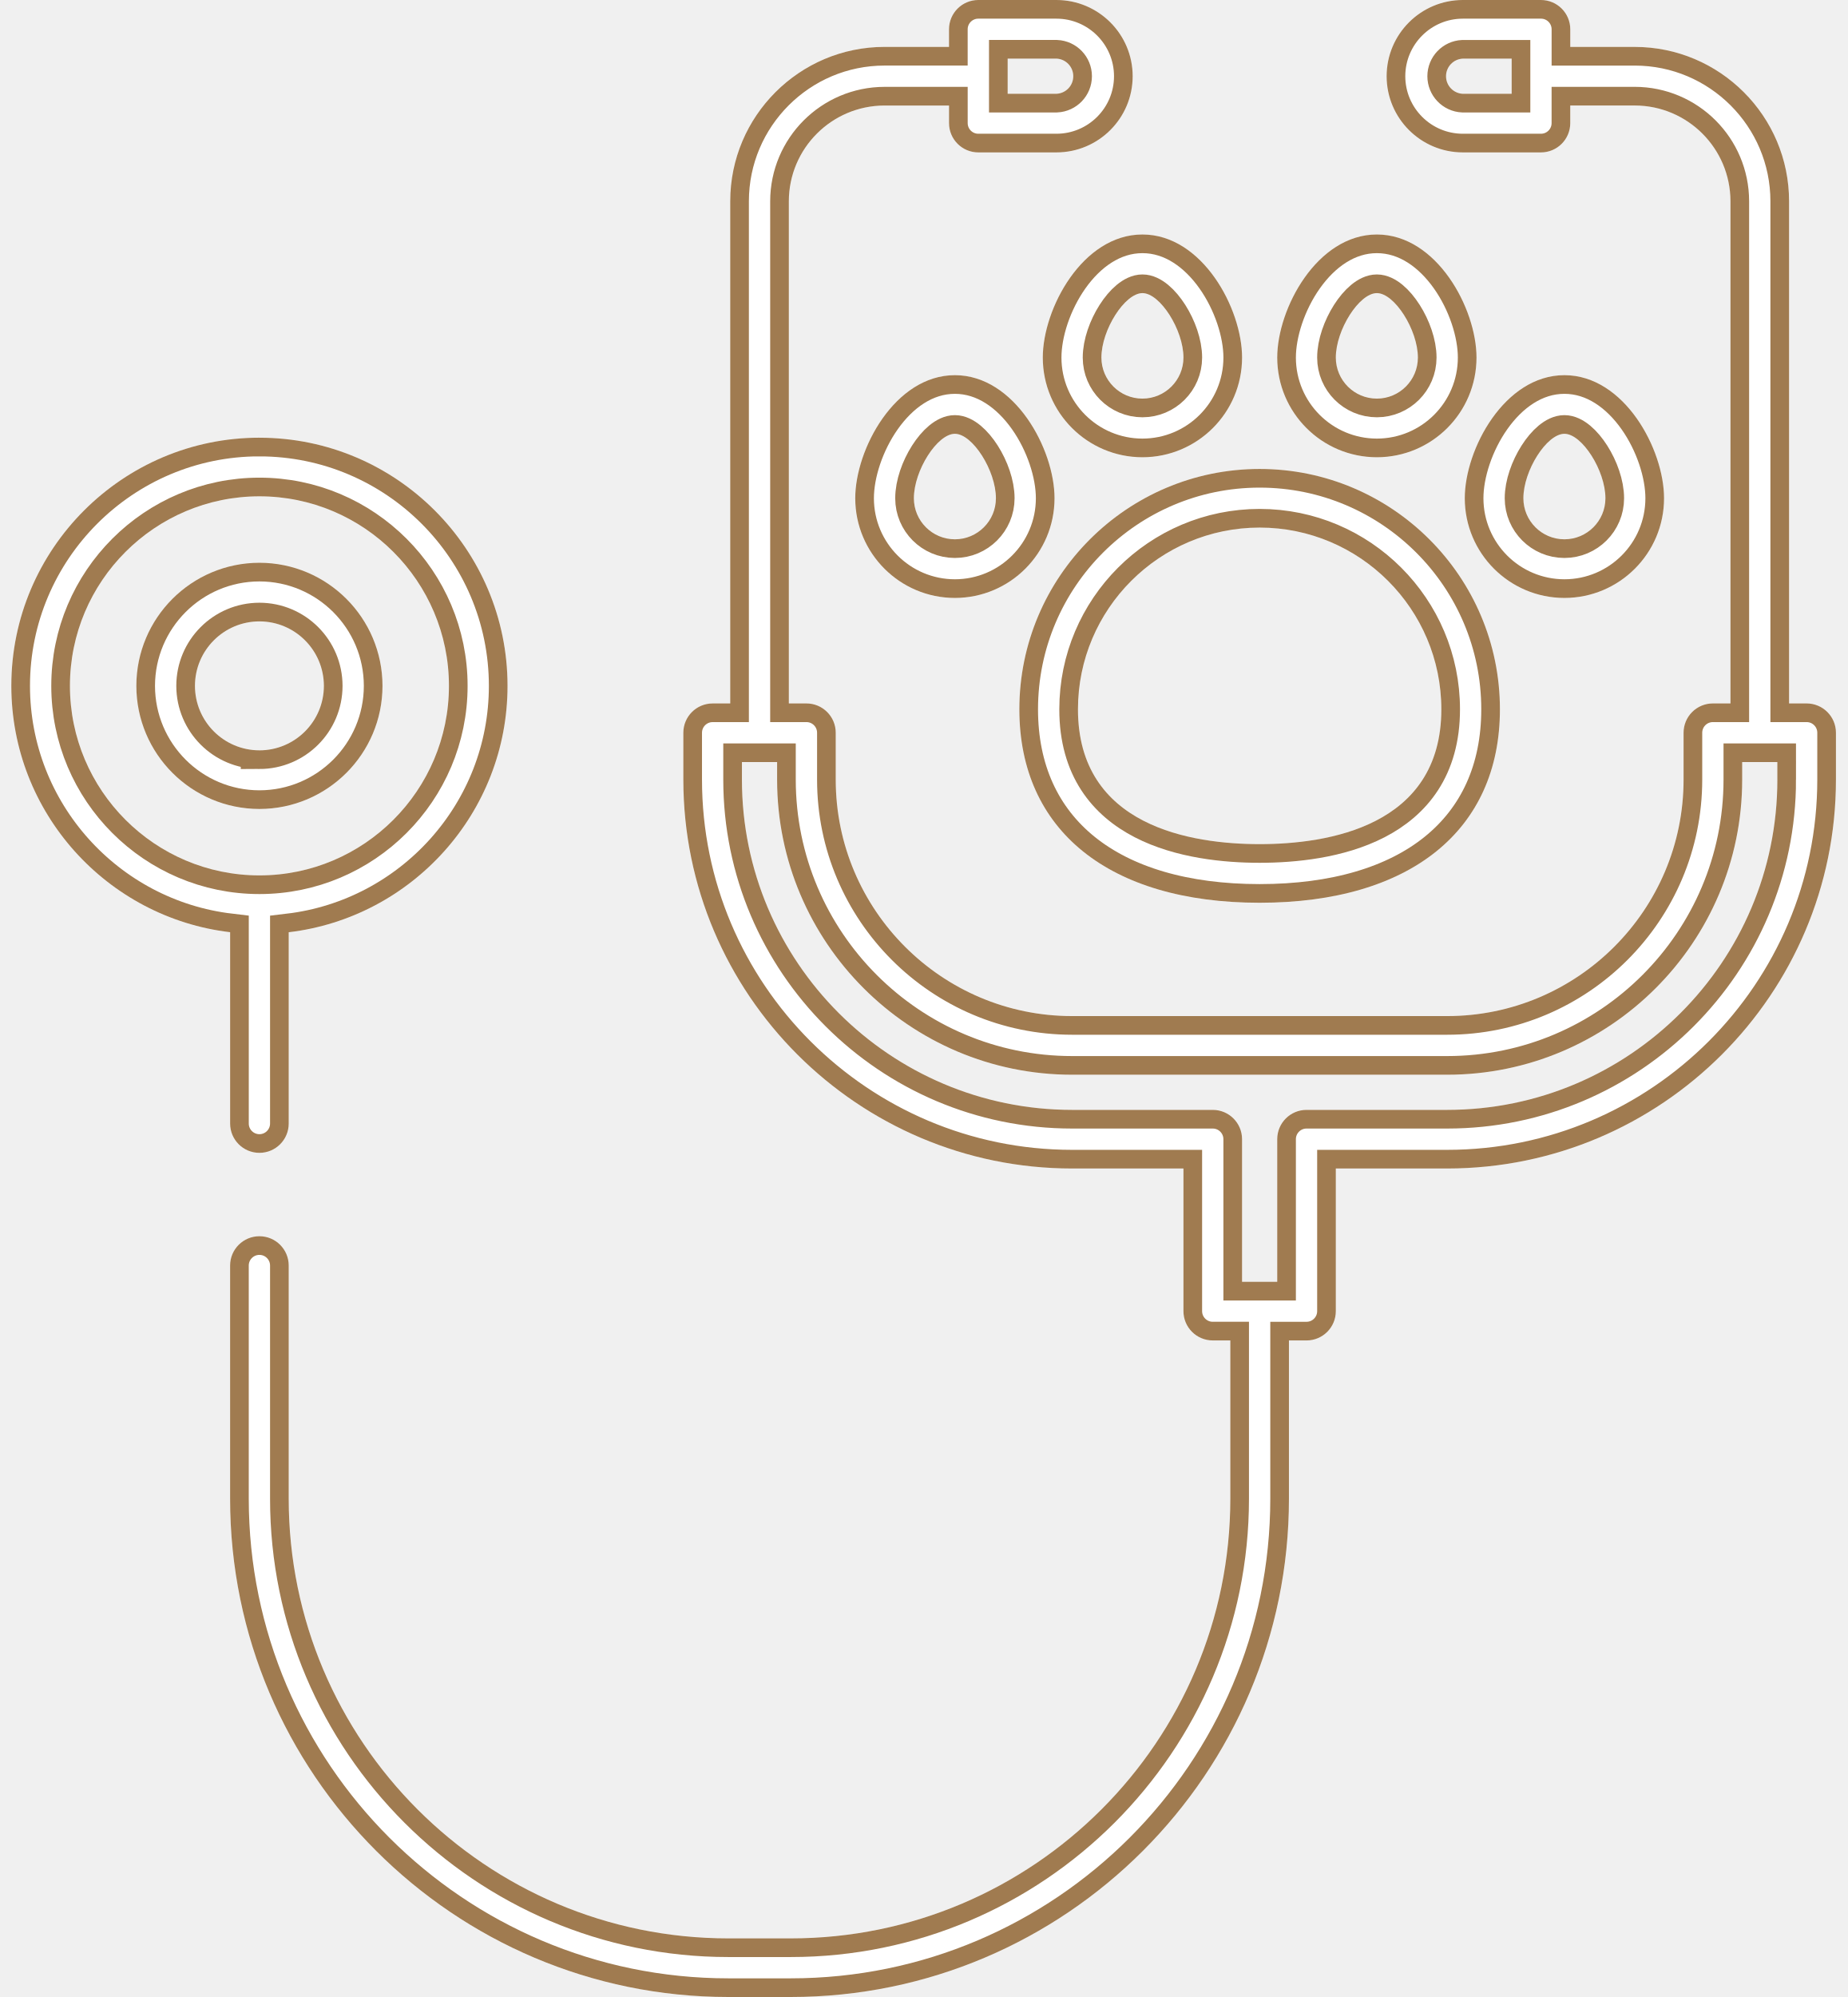
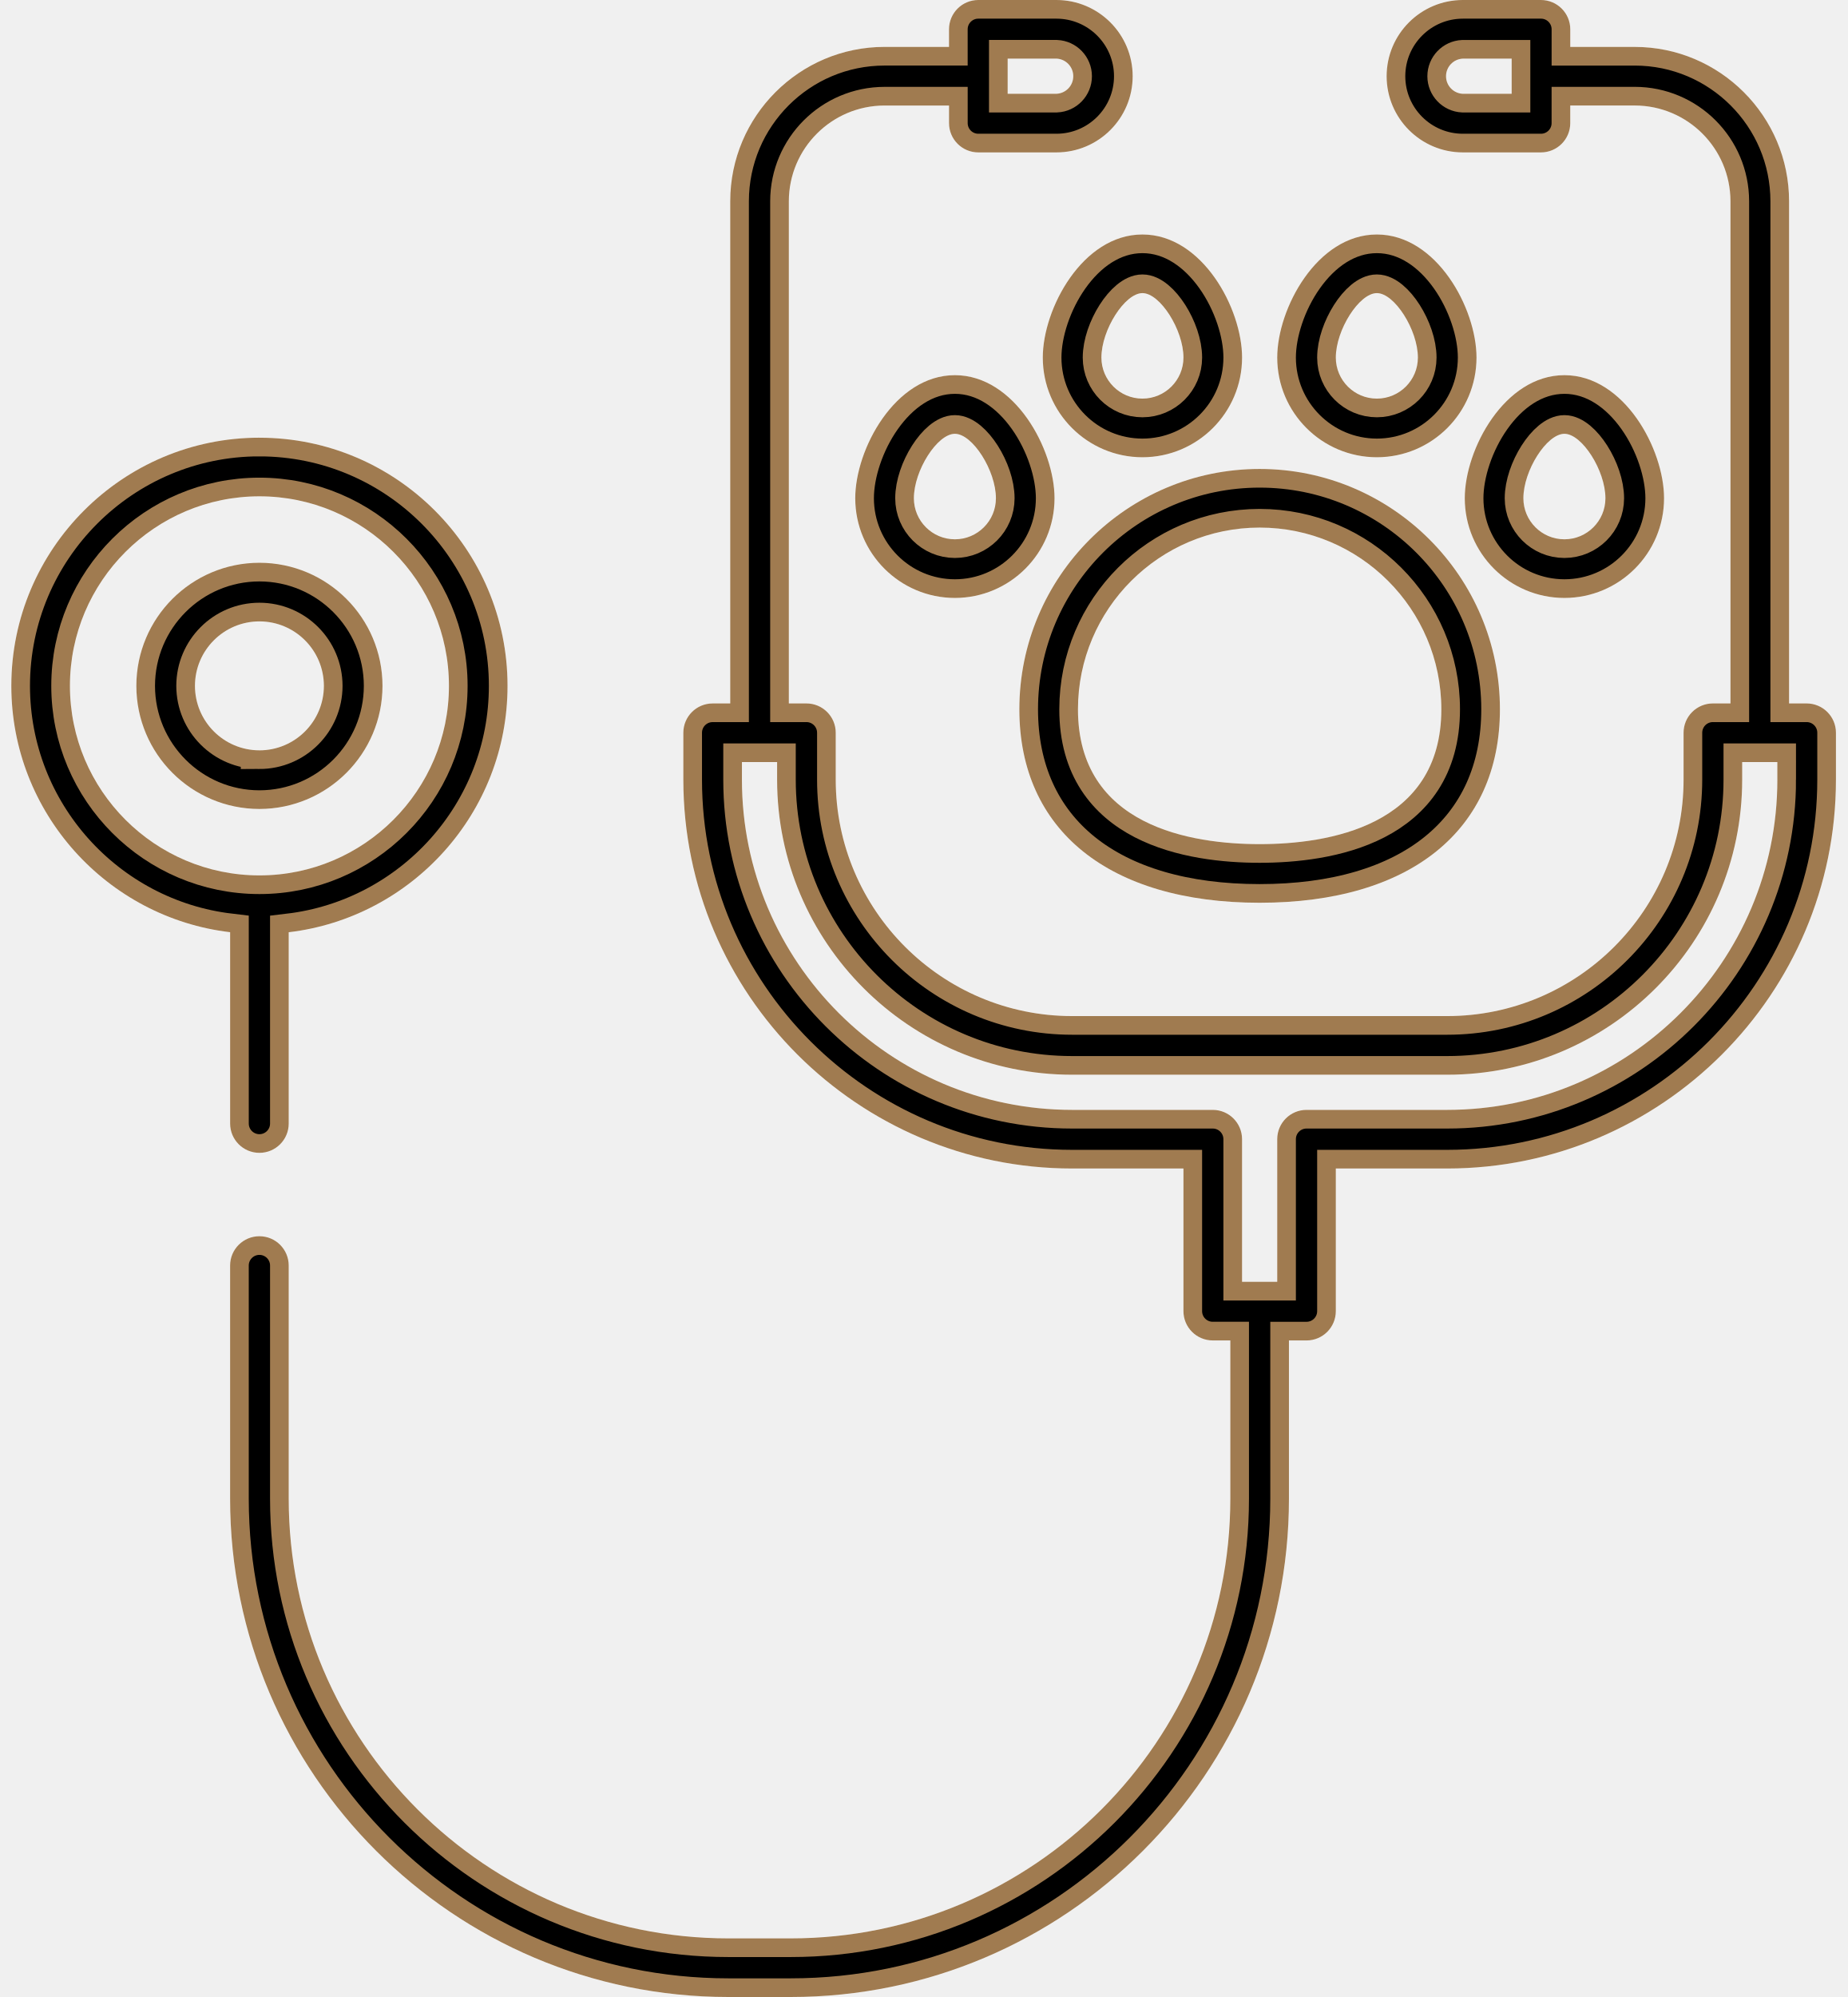
- <svg xmlns="http://www.w3.org/2000/svg" width="99" height="107" fill="none">
+ <svg xmlns="http://www.w3.org/2000/svg" width="99" height="107">
  <mask id="a" fill="#fff">
    <path d="M13.903 23.452C6.571 23.452.607 29.417.607 36.748c0 6.8 5.132 12.421 11.726 13.2V60.2a1.57 1.57 0 003.14 0V49.95c6.595-.78 11.727-6.4 11.727-13.2 0-7.332-5.965-13.297-13.297-13.297zm0 23.452c-5.6 0-10.155-4.556-10.155-10.156 0-5.6 4.555-10.155 10.155-10.155S24.06 31.149 24.06 36.748c0 5.6-4.556 10.156-10.156 10.156z" />
    <path d="M13.903 30.153a6.604 6.604 0 00-6.596 6.596 6.604 6.604 0 006.596 6.596 6.604 6.604 0 006.596-6.596 6.604 6.604 0 00-6.596-6.596zm0 10.05a3.459 3.459 0 01-3.455-3.454 3.459 3.459 0 013.455-3.455 3.459 3.459 0 013.455 3.455 3.459 3.459 0 01-3.455 3.455zm82.92-2.513h-.942V10.785c0-4.56-3.71-8.271-8.271-8.271h-3.455V1.57A1.57 1.57 0 0082.585 0h-4.189a4.088 4.088 0 00-4.083 4.083 4.088 4.088 0 004.083 4.083h4.188a1.57 1.57 0 001.57-1.57v-.943h3.456a5.136 5.136 0 015.13 5.13V37.69h-.942a1.57 1.57 0 00-1.571 1.571v2.513c0 6.985-5.683 12.668-12.668 12.668H57.457c-6.985 0-12.668-5.683-12.668-12.668V39.26a1.57 1.57 0 00-1.57-1.57h-.943V10.784a5.136 5.136 0 015.13-5.13h3.455v.942c0 .867.703 1.57 1.57 1.57h4.188a4.088 4.088 0 004.084-4.083A4.088 4.088 0 0056.618 0H52.43a1.57 1.57 0 00-1.57 1.57v.943h-3.455c-4.56 0-8.27 3.71-8.27 8.27v26.908h-.943a1.57 1.57 0 00-1.57 1.57v2.513c0 11.488 9.346 20.835 20.834 20.835h5.968v7.642c0 .868.703 1.57 1.57 1.57h.942v8.481c0 12.99-10.567 23.557-23.556 23.557h-3.35c-12.99 0-23.557-10.567-23.557-23.557V67.808a1.57 1.57 0 00-3.141 0v12.494C12.333 95.023 24.309 107 39.03 107h3.35c14.721 0 26.698-11.977 26.698-26.698v-8.48h.942a1.57 1.57 0 001.57-1.57v-7.643h5.968c11.488 0 20.835-9.347 20.835-20.835V39.26c0-.867-.704-1.57-1.571-1.57zM81.013 5.026h-2.617a.943.943 0 010-1.884h2.618v1.884zm-27.01-1.885h2.617a.943.943 0 010 1.884h-2.617V3.141zm41.25 38.633c0 9.756-7.937 17.694-17.693 17.694h-7.54a1.57 1.57 0 00-1.57 1.57v7.643h-1.885v-7.643a1.57 1.57 0 00-1.57-1.57h-7.539c-9.756 0-17.694-7.938-17.694-17.694v-.942h1.885v.942c0 8.717 7.092 15.81 15.81 15.81h20.101c8.718 0 15.81-7.093 15.81-15.81v-.942h1.884v.942z" />
    <path d="M67.508 25.127c-7.1 0-12.878 5.777-12.878 12.878 0 6.49 4.814 10.365 12.878 10.365s12.877-3.875 12.877-10.365c0-7.1-5.776-12.878-12.877-12.878zm0 20.102c-3.636 0-9.737-.939-9.737-7.224 0-5.369 4.368-9.737 9.737-9.737s9.737 4.368 9.737 9.737c0 6.285-6.1 7.224-9.737 7.224zm-6.282-32.665c-3.21 0-5.34 3.97-5.34 6.596a5.345 5.345 0 005.34 5.34 5.345 5.345 0 005.34-5.34c0-2.626-2.13-6.596-5.34-6.596zm0 8.794a2.201 2.201 0 01-2.199-2.198c0-1.486 1.254-3.455 2.2-3.455.944 0 2.198 1.97 2.198 3.455a2.202 2.202 0 01-2.199 2.198zm12.564-8.794c-3.21 0-5.34 3.97-5.34 6.596a5.345 5.345 0 005.34 5.34 5.345 5.345 0 005.34-5.34c0-2.626-2.13-6.596-5.34-6.596zm0 8.794a2.201 2.201 0 01-2.2-2.198c0-1.486 1.254-3.455 2.2-3.455.945 0 2.198 1.97 2.198 3.455a2.201 2.201 0 01-2.198 2.198zm10.05-1.256c-3.21 0-5.339 3.97-5.339 6.596a5.345 5.345 0 005.34 5.34 5.345 5.345 0 005.34-5.34c0-2.626-2.13-6.596-5.34-6.596zm0 8.794a2.201 2.201 0 01-2.198-2.198c0-1.486 1.253-3.455 2.199-3.455.945 0 2.198 1.97 2.198 3.455a2.201 2.201 0 01-2.198 2.198zm-32.665-8.794c-3.21 0-5.34 3.97-5.34 6.596a5.345 5.345 0 005.34 5.34 5.345 5.345 0 005.34-5.34c0-2.626-2.13-6.596-5.34-6.596zm0 8.794a2.201 2.201 0 01-2.198-2.198c0-1.486 1.253-3.455 2.198-3.455.946 0 2.199 1.97 2.199 3.455a2.201 2.201 0 01-2.199 2.198z" />
  </mask>
  <path d="M13.903 23.452C6.571 23.452.607 29.417.607 36.748c0 6.8 5.132 12.421 11.726 13.2V60.2a1.57 1.57 0 003.14 0V49.95c6.595-.78 11.727-6.4 11.727-13.2 0-7.332-5.965-13.297-13.297-13.297zm0 23.452c-5.6 0-10.155-4.556-10.155-10.156 0-5.6 4.555-10.155 10.155-10.155S24.06 31.149 24.06 36.748c0 5.6-4.556 10.156-10.156 10.156z" fill="#fff" />
  <path d="M13.903 30.153a6.604 6.604 0 00-6.596 6.596 6.604 6.604 0 006.596 6.596 6.604 6.604 0 006.596-6.596 6.604 6.604 0 00-6.596-6.596zm0 10.05a3.459 3.459 0 01-3.455-3.454 3.459 3.459 0 013.455-3.455 3.459 3.459 0 013.455 3.455 3.459 3.459 0 01-3.455 3.455zm82.92-2.513h-.942V10.785c0-4.56-3.71-8.271-8.271-8.271h-3.455V1.57A1.57 1.57 0 0082.585 0h-4.189a4.088 4.088 0 00-4.083 4.083 4.088 4.088 0 004.083 4.083h4.188a1.57 1.57 0 001.57-1.57v-.943h3.456a5.136 5.136 0 015.13 5.13V37.69h-.942a1.57 1.57 0 00-1.571 1.571v2.513c0 6.985-5.683 12.668-12.668 12.668H57.457c-6.985 0-12.668-5.683-12.668-12.668V39.26a1.57 1.57 0 00-1.57-1.57h-.943V10.784a5.136 5.136 0 015.13-5.13h3.455v.942c0 .867.703 1.57 1.57 1.57h4.188a4.088 4.088 0 004.084-4.083A4.088 4.088 0 0056.618 0H52.43a1.57 1.57 0 00-1.57 1.57v.943h-3.455c-4.56 0-8.27 3.71-8.27 8.27v26.908h-.943a1.57 1.57 0 00-1.57 1.57v2.513c0 11.488 9.346 20.835 20.834 20.835h5.968v7.642c0 .868.703 1.57 1.57 1.57h.942v8.481c0 12.99-10.567 23.557-23.556 23.557h-3.35c-12.99 0-23.557-10.567-23.557-23.557V67.808a1.57 1.57 0 00-3.141 0v12.494C12.333 95.023 24.309 107 39.03 107h3.35c14.721 0 26.698-11.977 26.698-26.698v-8.48h.942a1.57 1.57 0 001.57-1.57v-7.643h5.968c11.488 0 20.835-9.347 20.835-20.835V39.26c0-.867-.704-1.57-1.571-1.57zM81.013 5.026h-2.617a.943.943 0 010-1.884h2.618v1.884zm-27.01-1.885h2.617a.943.943 0 010 1.884h-2.617V3.141zm41.25 38.633c0 9.756-7.937 17.694-17.693 17.694h-7.54a1.57 1.57 0 00-1.57 1.57v7.643h-1.885v-7.643a1.57 1.57 0 00-1.57-1.57h-7.539c-9.756 0-17.694-7.938-17.694-17.694v-.942h1.885v.942c0 8.717 7.092 15.81 15.81 15.81h20.101c8.718 0 15.81-7.093 15.81-15.81v-.942h1.884v.942z" fill="#fff" />
  <path d="M67.508 25.127c-7.1 0-12.878 5.777-12.878 12.878 0 6.49 4.814 10.365 12.878 10.365s12.877-3.875 12.877-10.365c0-7.1-5.776-12.878-12.877-12.878zm0 20.102c-3.636 0-9.737-.939-9.737-7.224 0-5.369 4.368-9.737 9.737-9.737s9.737 4.368 9.737 9.737c0 6.285-6.1 7.224-9.737 7.224zm-6.282-32.665c-3.21 0-5.34 3.97-5.34 6.596a5.345 5.345 0 005.34 5.34 5.345 5.345 0 005.34-5.34c0-2.626-2.13-6.596-5.34-6.596zm0 8.794a2.201 2.201 0 01-2.199-2.198c0-1.486 1.254-3.455 2.2-3.455.944 0 2.198 1.97 2.198 3.455a2.202 2.202 0 01-2.199 2.198zm12.564-8.794c-3.21 0-5.34 3.97-5.34 6.596a5.345 5.345 0 005.34 5.34 5.345 5.345 0 005.34-5.34c0-2.626-2.13-6.596-5.34-6.596zm0 8.794a2.201 2.201 0 01-2.2-2.198c0-1.486 1.254-3.455 2.2-3.455.945 0 2.198 1.97 2.198 3.455a2.201 2.201 0 01-2.198 2.198zm10.05-1.256c-3.21 0-5.339 3.97-5.339 6.596a5.345 5.345 0 005.34 5.34 5.345 5.345 0 005.34-5.34c0-2.626-2.13-6.596-5.34-6.596zm0 8.794a2.201 2.201 0 01-2.198-2.198c0-1.486 1.253-3.455 2.199-3.455.945 0 2.198 1.97 2.198 3.455a2.201 2.201 0 01-2.198 2.198zm-32.665-8.794c-3.21 0-5.34 3.97-5.34 6.596a5.345 5.345 0 005.34 5.34 5.345 5.345 0 005.34-5.34c0-2.626-2.13-6.596-5.34-6.596zm0 8.794a2.201 2.201 0 01-2.198-2.198c0-1.486 1.253-3.455 2.198-3.455.946 0 2.199 1.97 2.199 3.455a2.201 2.201 0 01-2.199 2.198z" fill="#fff" />
  <path d="M13.903 23.452C6.571 23.452.607 29.417.607 36.748c0 6.8 5.132 12.421 11.726 13.2V60.2a1.57 1.57 0 003.14 0V49.95c6.595-.78 11.727-6.4 11.727-13.2 0-7.332-5.965-13.297-13.297-13.297zm0 23.452c-5.6 0-10.155-4.556-10.155-10.156 0-5.6 4.555-10.155 10.155-10.155S24.06 31.149 24.06 36.748c0 5.6-4.556 10.156-10.156 10.156z" stroke="#A07B50" stroke-width="2" mask="url(#a)" />
  <path d="M13.903 30.153a6.604 6.604 0 00-6.596 6.596 6.604 6.604 0 006.596 6.596 6.604 6.604 0 006.596-6.596 6.604 6.604 0 00-6.596-6.596zm0 10.05a3.459 3.459 0 01-3.455-3.454 3.459 3.459 0 013.455-3.455 3.459 3.459 0 013.455 3.455 3.459 3.459 0 01-3.455 3.455zm82.92-2.513h-.942V10.785c0-4.56-3.71-8.271-8.271-8.271h-3.455V1.57A1.57 1.57 0 0082.585 0h-4.189a4.088 4.088 0 00-4.083 4.083 4.088 4.088 0 004.083 4.083h4.188a1.57 1.57 0 001.57-1.57v-.943h3.456a5.136 5.136 0 015.13 5.13V37.69h-.942a1.57 1.57 0 00-1.571 1.571v2.513c0 6.985-5.683 12.668-12.668 12.668H57.457c-6.985 0-12.668-5.683-12.668-12.668V39.26a1.57 1.57 0 00-1.57-1.57h-.943V10.784a5.136 5.136 0 015.13-5.13h3.455v.942c0 .867.703 1.57 1.57 1.57h4.188a4.088 4.088 0 004.084-4.083A4.088 4.088 0 0056.618 0H52.43a1.57 1.57 0 00-1.57 1.57v.943h-3.455c-4.56 0-8.27 3.71-8.27 8.27v26.908h-.943a1.57 1.57 0 00-1.57 1.57v2.513c0 11.488 9.346 20.835 20.834 20.835h5.968v7.642c0 .868.703 1.57 1.57 1.57h.942v8.481c0 12.99-10.567 23.557-23.556 23.557h-3.35c-12.99 0-23.557-10.567-23.557-23.557V67.808a1.57 1.57 0 00-3.141 0v12.494C12.333 95.023 24.309 107 39.03 107h3.35c14.721 0 26.698-11.977 26.698-26.698v-8.48h.942a1.57 1.57 0 001.57-1.57v-7.643h5.968c11.488 0 20.835-9.347 20.835-20.835V39.26c0-.867-.704-1.57-1.571-1.57zM81.013 5.026h-2.617a.943.943 0 010-1.884h2.618v1.884zm-27.01-1.885h2.617a.943.943 0 010 1.884h-2.617V3.141zm41.25 38.633c0 9.756-7.937 17.694-17.693 17.694h-7.54a1.57 1.57 0 00-1.57 1.57v7.643h-1.885v-7.643a1.57 1.57 0 00-1.57-1.57h-7.539c-9.756 0-17.694-7.938-17.694-17.694v-.942h1.885v.942c0 8.717 7.092 15.81 15.81 15.81h20.101c8.718 0 15.81-7.093 15.81-15.81v-.942h1.884v.942z" stroke="#A07B50" stroke-width="2" mask="url(#a)" />
  <path d="M67.508 25.127c-7.1 0-12.878 5.777-12.878 12.878 0 6.49 4.814 10.365 12.878 10.365s12.877-3.875 12.877-10.365c0-7.1-5.776-12.878-12.877-12.878zm0 20.102c-3.636 0-9.737-.939-9.737-7.224 0-5.369 4.368-9.737 9.737-9.737s9.737 4.368 9.737 9.737c0 6.285-6.1 7.224-9.737 7.224zm-6.282-32.665c-3.21 0-5.34 3.97-5.34 6.596a5.345 5.345 0 005.34 5.34 5.345 5.345 0 005.34-5.34c0-2.626-2.13-6.596-5.34-6.596zm0 8.794a2.201 2.201 0 01-2.199-2.198c0-1.486 1.254-3.455 2.2-3.455.944 0 2.198 1.97 2.198 3.455a2.202 2.202 0 01-2.199 2.198zm12.564-8.794c-3.21 0-5.34 3.97-5.34 6.596a5.345 5.345 0 005.34 5.34 5.345 5.345 0 005.34-5.34c0-2.626-2.13-6.596-5.34-6.596zm0 8.794a2.201 2.201 0 01-2.2-2.198c0-1.486 1.254-3.455 2.2-3.455.945 0 2.198 1.97 2.198 3.455a2.201 2.201 0 01-2.198 2.198zm10.05-1.256c-3.21 0-5.339 3.97-5.339 6.596a5.345 5.345 0 005.34 5.34 5.345 5.345 0 005.34-5.34c0-2.626-2.13-6.596-5.34-6.596zm0 8.794a2.201 2.201 0 01-2.198-2.198c0-1.486 1.253-3.455 2.199-3.455.945 0 2.198 1.97 2.198 3.455a2.201 2.201 0 01-2.198 2.198zm-32.665-8.794c-3.21 0-5.34 3.97-5.34 6.596a5.345 5.345 0 005.34 5.34 5.345 5.345 0 005.34-5.34c0-2.626-2.13-6.596-5.34-6.596zm0 8.794a2.201 2.201 0 01-2.198-2.198c0-1.486 1.253-3.455 2.198-3.455.946 0 2.199 1.97 2.199 3.455a2.201 2.201 0 01-2.199 2.198z" stroke="#A07B50" stroke-width="2" mask="url(#a)" />
</svg>
